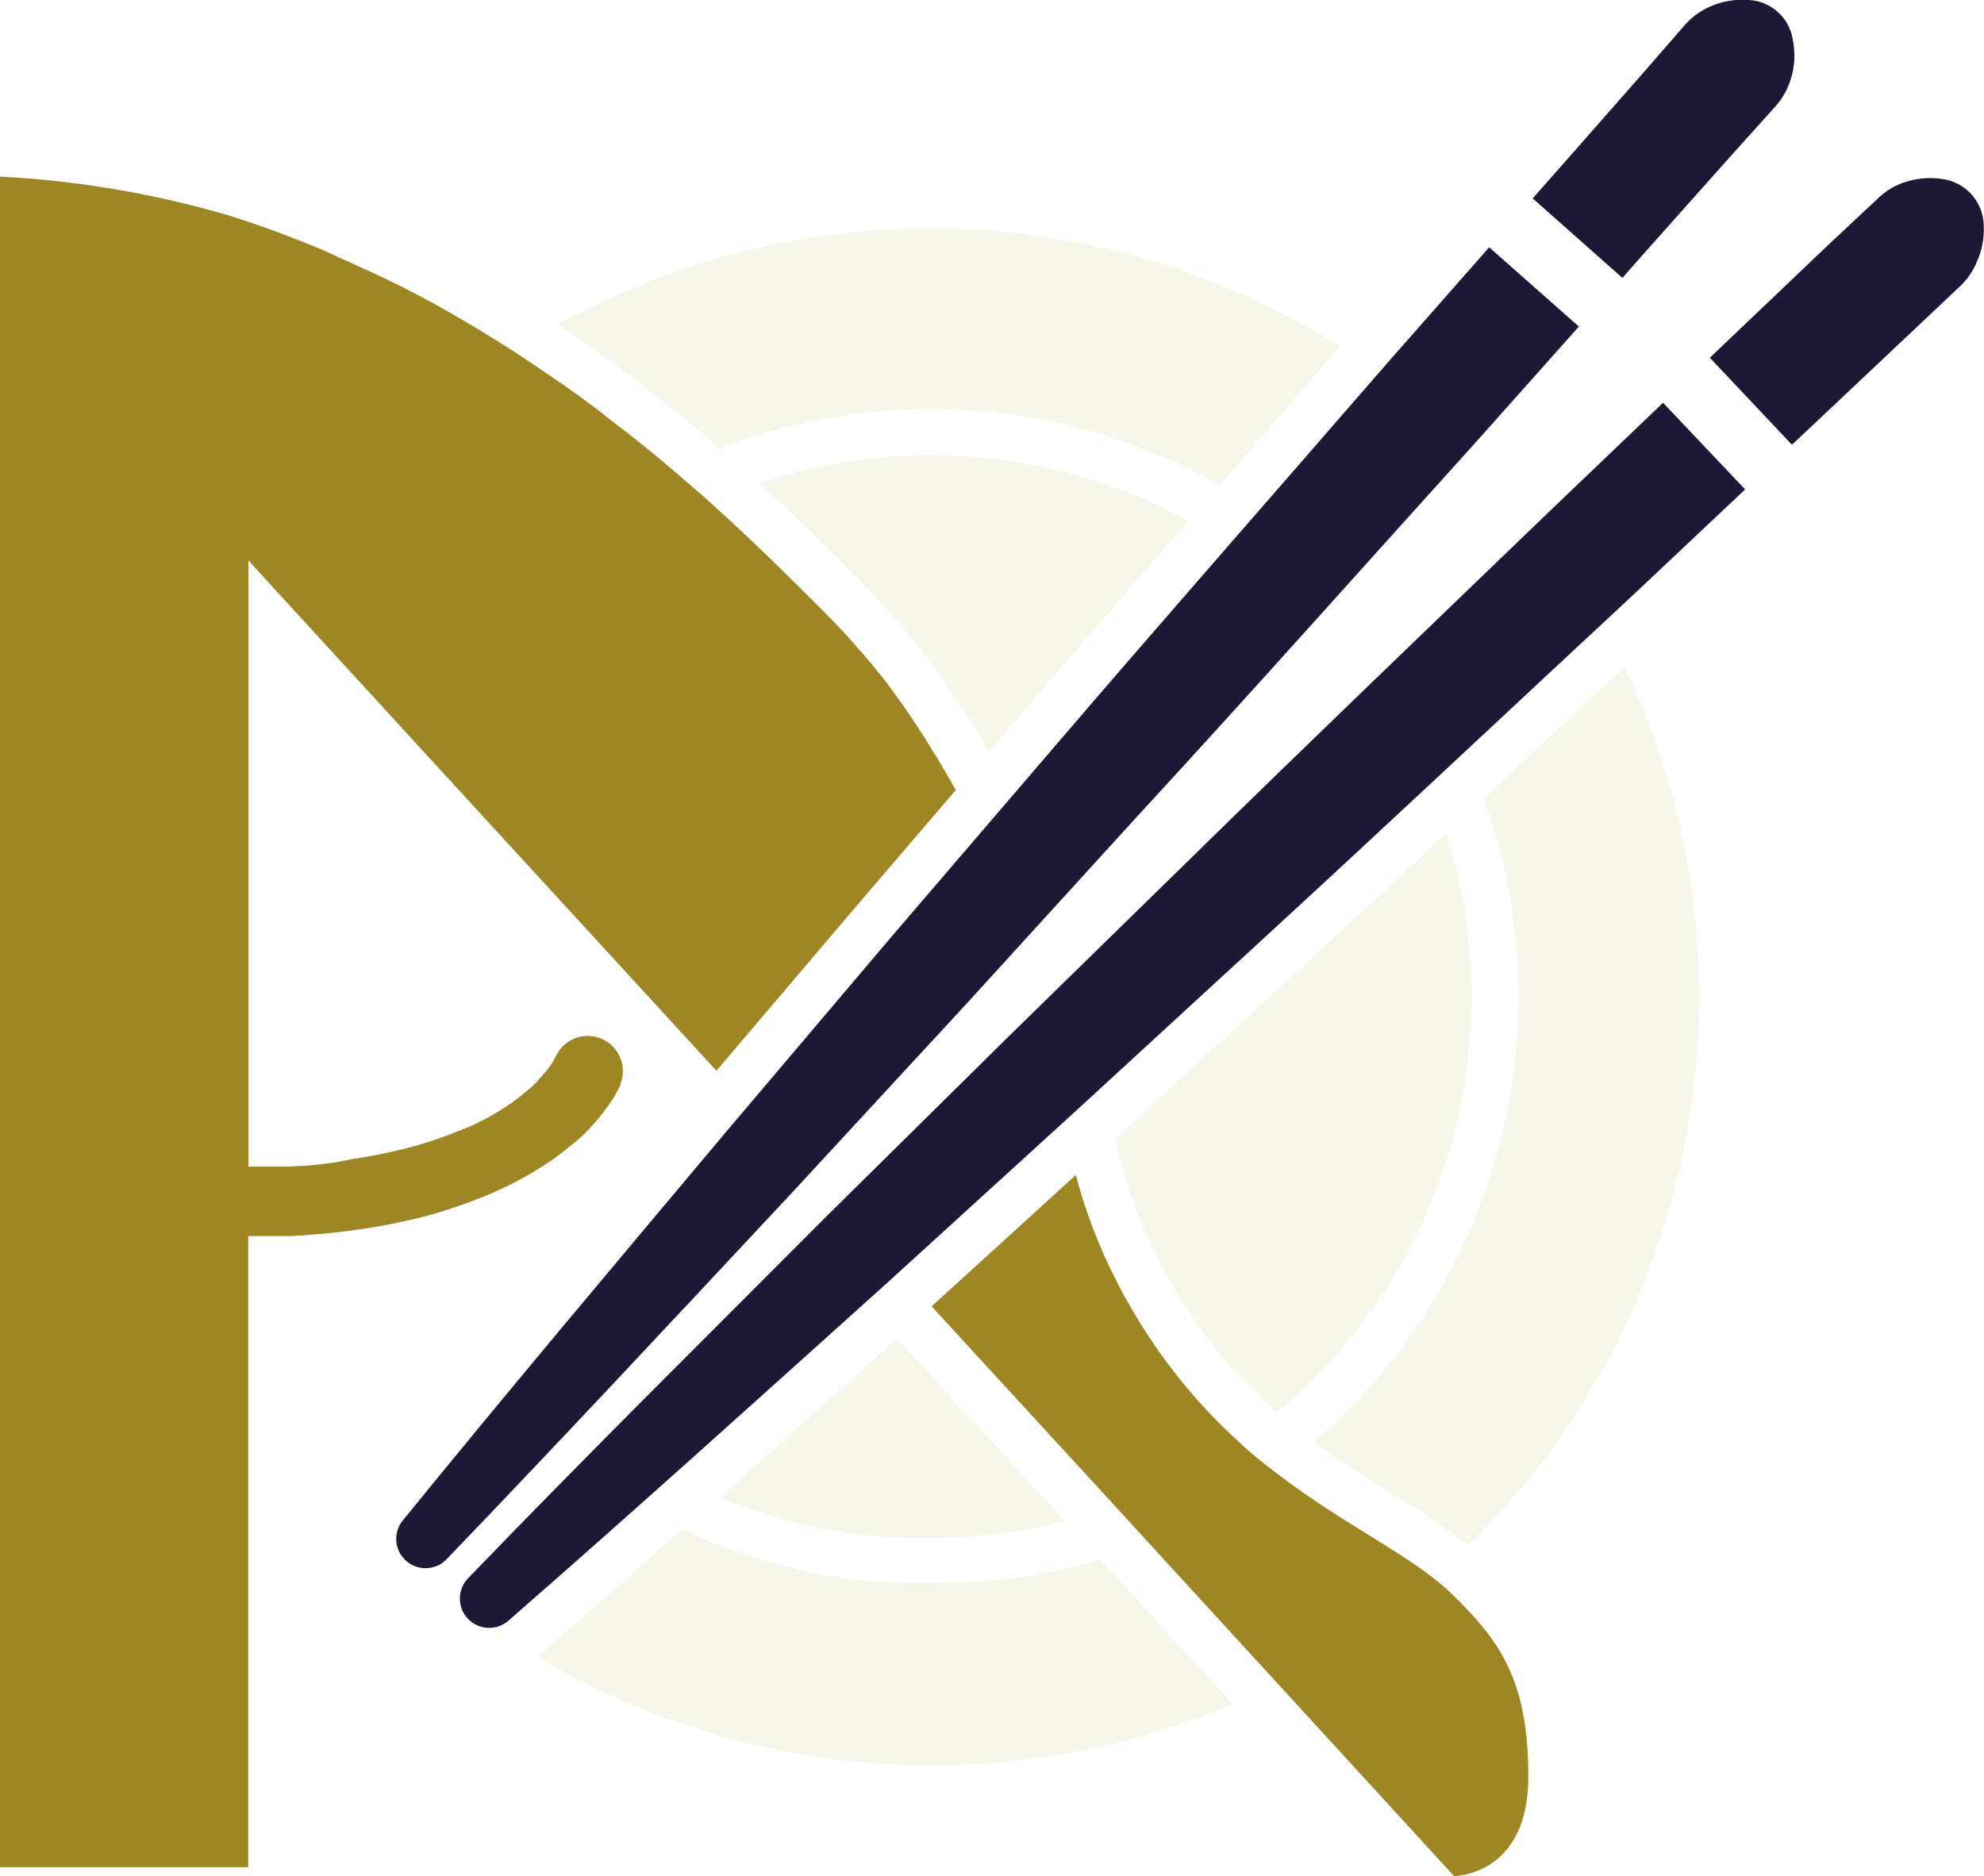
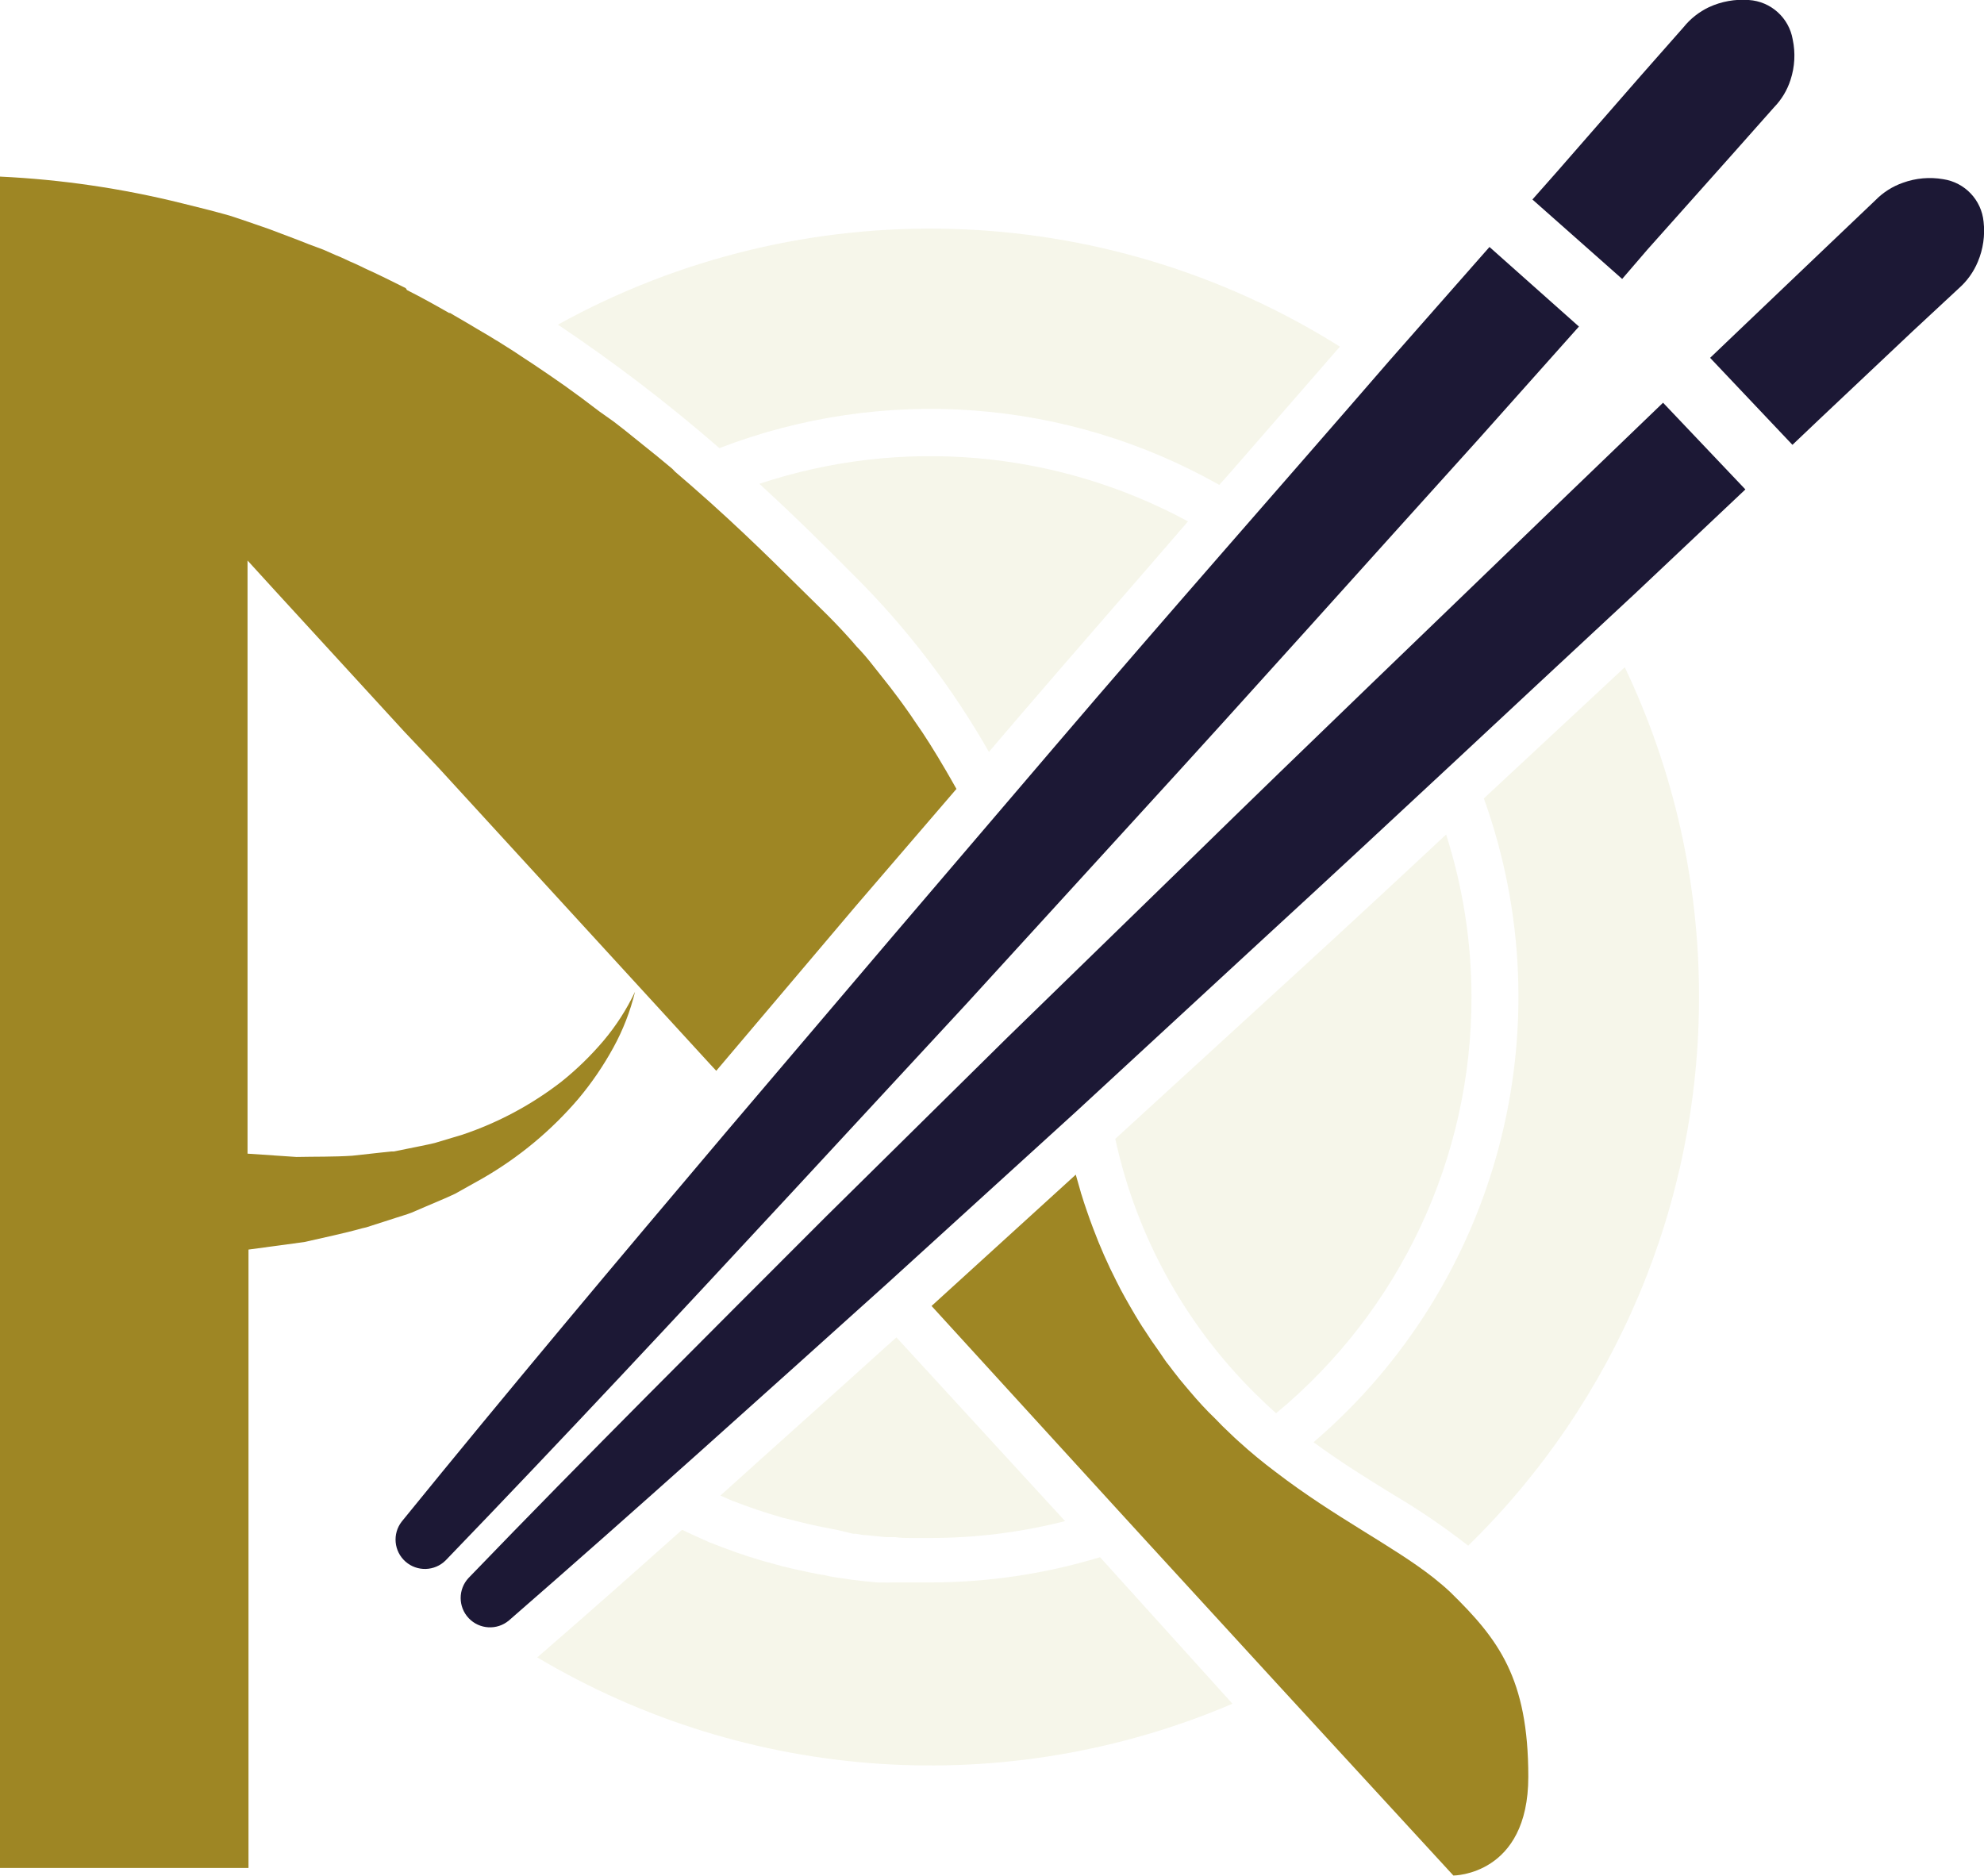
- <svg xmlns="http://www.w3.org/2000/svg" viewBox="0 0 169.2 159.96">
+ <svg xmlns="http://www.w3.org/2000/svg" viewBox="0 0 144.59 136.69">
  <defs>
    <style>.cls-1{fill:#9e8624;}.cls-2{fill:#f6f6ea;}.cls-3{fill:#1c1835;}</style>
  </defs>
  <g id="图层_2" data-name="图层 2">
    <g id="图层_1-2" data-name="图层 1">
-       <path class="cls-1" d="M81.57,67.31,73,77.32l-11.9,14L37.48,65.58l-2.89-3.15-11-12L21.19,47.8V99.5l1.12,0,1.1,0,1.06,0,1-.06c.81,0,1.59-.12,2.34-.2S29.32,99,30,98.86l1.08-.17c1.42-.25,2.72-.53,3.91-.85a32.67,32.67,0,0,0,3.37-1.09l.74-.29L40,96.1c.3-.13.6-.27.88-.42a19.31,19.31,0,0,0,4.37-2.91,2.68,2.68,0,0,0,.3-.28l.28-.27A1.89,1.89,0,0,0,46,92c.09-.1.19-.2.27-.3s.25-.29.36-.42a6.65,6.65,0,0,0,.72-1.08,3,3,0,0,1,2.75-1.85,3.13,3.13,0,0,1,1.15.22,3,3,0,0,1,1.64,3.94.39.39,0,0,1,0,.06l-.11.22c-.07.15-.17.35-.31.59s-.19.33-.32.52-.27.4-.44.62a17.32,17.32,0,0,1-2,2.3c-.29.27-.61.56-1,.86l-.84.67-.46.34c-.31.23-.64.45-1,.68l-.53.34a28.8,28.8,0,0,1-2.57,1.42l-.77.36c-.52.25-1.07.48-1.64.7l-.89.34c-.92.34-1.9.66-3,1-.3.09-.62.17-.94.25-.63.16-1.29.31-2,.46-.34.08-.68.15-1,.21h0c-.85.16-1.72.31-2.64.43s-1.87.25-2.86.34-1.85.15-2.82.2l-.86,0-1.3,0c-.46,0-.94,0-1.42,0v53.82H0V15.06a84.89,84.89,0,0,1,19.53,3.32q3.42,1.08,6.66,2.39l1.39.57L29,22c.6.26,1.2.53,1.79.81C33.46,24,36,25.3,38.38,26.67c.8.46,1.59.92,2.37,1.39l1.71,1.05,1.33.84c1.51,1,3,2,4.37,2.95,1,.69,1.92,1.38,2.84,2.07l1.25,1c.45.34.89.68,1.32,1,.77.6,1.52,1.2,2.24,1.8.51.41,1,.83,1.49,1.24,1.15,1,2.25,1.93,3.29,2.86,4,3.61,7.21,6.83,9.49,9.11.8.8,1.58,1.61,2.32,2.43.22.24.44.49.65.74.5.56,1,1.12,1.45,1.69s1,1.19,1.41,1.79l.73,1c.24.32.47.65.7,1s.45.64.67,1l.66,1c.21.32.42.64.62,1q.7,1.11,1.35,2.22c.31.54.62,1.08.92,1.62A0,0,0,0,0,81.57,67.31Z" />
-       <path class="cls-1" d="M130.34,151.53C130.34,160,124,160,124,160l-15.06-16.44-11-12-2.88-3.15-15.61-17,12.3-11.2c.13.5.27,1,.42,1.48a.88.88,0,0,0,.07.23c.14.47.29.93.45,1.39s.35,1,.55,1.53a44,44,0,0,0,2,4.45c.24.49.49,1,.76,1.44s.53.94.81,1.41.56.93.86,1.38.52.81.79,1.2.52.76.8,1.13.33.46.51.68.47.62.71.92a1.71,1.71,0,0,0,.11.14c.3.37.6.73.91,1.09.69.82,1.42,1.61,2.17,2.38.42.43.85.86,1.29,1.27l.7.65c1.05,1,2.1,1.82,3.16,2.62,5,3.87,10,6.31,13.44,9a18.59,18.59,0,0,1,1.47,1.26C127.78,139.79,130.34,143.11,130.34,151.53Z" />
-       <path class="cls-2" d="M101.32,44.43c-4.72,5.43-9.52,11-14.23,16.45l-2.75,3.21a70.49,70.49,0,0,0-11.43-15l-.48-.48c-1.93-1.93-4.5-4.51-7.67-7.41a46.15,46.15,0,0,1,36.56,3.19Z" />
-       <path class="cls-2" d="M125.49,85a46,46,0,0,1-16.61,35.45q-.6-.52-1.2-1.08A43.4,43.4,0,0,1,95.12,97.11L110.46,83c4.29-3.94,8.61-7.94,12.88-11.92A45.82,45.82,0,0,1,125.49,85Z" />
-       <path class="cls-2" d="M90.83,129.73a46.26,46.26,0,0,1-11.49,1.44c-.55,0-1.09,0-1.63,0s-.89,0-1.34-.07l-.78,0-1-.09c-.22,0-.44,0-.66-.08s-.68-.07-1-.12l-.11,0h-.11l-1.41-.22-1.27-.24-.28-.06-1.53-.35-1.51-.4c-1.45-.41-2.88-.9-4.27-1.44l-1-.43c4.74-4.24,9.44-8.47,14.07-12.63l1-.87Z" />
-       <path class="cls-2" d="M105.11,145.31a65.65,65.65,0,0,1-59.3-4,1.84,1.84,0,0,0,.22-.17c4.06-3.53,8.11-7.12,12.14-10.71.4.2.81.38,1.22.55s.82.36,1.23.52.83.33,1.25.48.58.22.87.32a6.26,6.26,0,0,0,.61.21c.31.11.63.22.95.31l.26.08c.37.12.76.24,1.14.34.76.22,1.53.42,2.3.59s1.35.3,2,.43l.73.13c.34.07.69.12,1,.17.65.1,1.3.19,2,.26.37,0,.74.08,1.11.1a2.42,2.42,0,0,0,.47,0c.25,0,.5.05.76.06s.63,0,1,.05l.75,0c.51,0,1,0,1.55,0A50.09,50.09,0,0,0,93.85,133Z" />
-       <path class="cls-2" d="M114.28,29.55l-8.4,9.65Q105,40.28,104,41.36a50,50,0,0,0-42.63-3.14A138.2,138.2,0,0,0,47.58,27.67a65.6,65.6,0,0,1,66.7,1.88Z" />
-       <path class="cls-2" d="M144.89,85a65.34,65.34,0,0,1-19.68,46.81,59.14,59.14,0,0,0-6.54-4.45c-2.1-1.3-4.37-2.71-6.64-4.38a50.07,50.07,0,0,0,14.52-54.9l4.92-4.59,7.09-6.6A65.16,65.16,0,0,1,144.89,85Z" />
-       <path class="cls-3" d="M82.43,85.6,97,69.61C106.78,59,116.4,48.18,126.09,37.46l8.56-9.61L127,21.09l-8.51,9.67c-9.46,10.91-19,21.76-28.39,32.72L76,79.92,62,96.44c-9.29,11.06-18.6,22.1-27.72,33.32A2.5,2.5,0,0,0,38,133.07c10-10.4,19.87-21,29.72-31.54Z" />
-       <path class="cls-3" d="M140.49,21.29l7.21-8.09,3.6-4a6.23,6.23,0,0,0,1.4-2.38,6.72,6.72,0,0,0,.19-3.45A4,4,0,0,0,149.15,0a6.78,6.78,0,0,0-3.4.6,6.17,6.17,0,0,0-2.19,1.68L140,6.37l-7.15,8.13-2.14,2.42,7.65,6.78Z" />
-       <path class="cls-3" d="M132.53,43.24c-10.38,10-20.82,20-31.14,30.12L85.9,88.51,70.48,103.74C60.26,114,50,124.14,40,134.52a2.5,2.5,0,0,0,3.44,3.63C54.31,128.66,65,119,75.77,109.31l16-14.58,15.95-14.66c10.64-9.77,21.16-19.67,31.74-29.5l9.37-8.83-7-7.39Z" />
-       <path class="cls-3" d="M169.16,18.91a4.07,4.07,0,0,0-3.44-3.63,6.86,6.86,0,0,0-3.44.31A6.12,6.12,0,0,0,160,17.07L156,20.81l-7.84,7.47-2.34,2.23,7,7.42,2.35-2.21,7.88-7.43,3.94-3.72a6,6,0,0,0,1.6-2.24A6.76,6.76,0,0,0,169.16,18.91Z" />
+       <path class="cls-1" d="M111.38,129.49c0,7.2-5.46,7.2-5.46,7.2l-12.87-14-9.36-10.21-2.46-2.69L67.89,95.18,78.4,85.61l.36,1.26a1.17,1.17,0,0,0,.06.2c.12.4.25.79.39,1.19s.3.87.47,1.3a36.74,36.74,0,0,0,1.68,3.81c.21.42.42.83.65,1.23s.45.8.69,1.2.48.8.74,1.18.44.69.67,1,.45.65.69,1a6.22,6.22,0,0,0,.43.58c.2.27.4.53.61.79l.09.12c.26.32.52.62.78.93.59.7,1.21,1.38,1.86,2,.35.37.72.74,1.1,1.09.19.19.4.38.6.56.89.81,1.79,1.55,2.7,2.23,4.31,3.31,8.57,5.4,11.48,7.69.45.36.87.71,1.26,1.08C109.19,119.46,111.38,122.29,111.38,129.49Z" />
+       <path class="cls-2" d="M86.58,38c-4,4.64-8.13,9.36-12.16,14.05l-2.35,2.75A60.12,60.12,0,0,0,62.3,42l-.41-.41c-1.64-1.65-3.84-3.85-6.55-6.33A39.48,39.48,0,0,1,86.58,38Z" />
+       <path class="cls-2" d="M107.24,72.65A39.33,39.33,0,0,1,93,103q-.51-.45-1-.93A37.17,37.17,0,0,1,81.28,83l13.11-12c3.67-3.36,7.36-6.78,11-10.18A39,39,0,0,1,107.24,72.65Z" />
+       <path class="cls-2" d="M77.62,110.86a39.73,39.73,0,0,1-9.82,1.23c-.47,0-.93,0-1.39,0s-.76,0-1.15-.06c-.22,0-.44,0-.67,0l-.81-.08-.56-.06c-.29,0-.58-.06-.86-.11h-.19L61,111.5l-1.08-.21-.24-.05c-.45-.09-.88-.19-1.31-.3L57,110.6c-1.24-.35-2.46-.77-3.65-1.23L52.5,109c4-3.62,8.07-7.23,12-10.79l.83-.74Z" />
+       <path class="cls-2" d="M89.82,124.17a56.07,56.07,0,0,1-50.67-3.38,1.3,1.3,0,0,0,.18-.15c3.47-3,6.94-6.08,10.38-9.15.34.17.69.33,1,.47s.7.31,1,.45l1.07.41.74.27a5.52,5.52,0,0,0,.53.18c.26.09.53.19.81.26a.81.81,0,0,0,.22.07c.32.1.65.21,1,.29.65.19,1.31.36,2,.51s1.15.25,1.73.36c.21,0,.42.08.63.12s.59.1.88.14c.55.09,1.11.16,1.67.22l.95.09a2.69,2.69,0,0,0,.4,0,4.74,4.74,0,0,0,.65,0c.27,0,.54,0,.81,0l.65,0c.43,0,.88,0,1.32,0a42.71,42.71,0,0,0,12.4-1.84Z" />
+       <path class="cls-2" d="M97.66,25.25,90.48,33.5c-.53.61-1.07,1.23-1.62,1.84a42.77,42.77,0,0,0-36.43-2.68,118,118,0,0,0-11.77-9,56.1,56.1,0,0,1,57,1.61Z" />
+       <path class="cls-2" d="M123.82,72.65a55.86,55.86,0,0,1-16.82,40,52.33,52.33,0,0,0-5.59-3.8c-1.8-1.11-3.74-2.31-5.68-3.74a42.75,42.75,0,0,0,12.41-46.92l4.21-3.92,6.06-5.64A55.69,55.69,0,0,1,123.82,72.65Z" />
+       <path class="cls-3" d="M70.44,73.15,82.92,59.48c8.33-9.1,16.55-18.31,24.83-27.47l7.32-8.21L108.55,18l-7.27,8.26C93.19,35.61,85,44.88,77,54.25L65,68.3,53,82.41C45,91.86,37.07,101.3,29.28,110.89a2.14,2.14,0,0,0,3.2,2.83c8.57-8.89,17-17.93,25.4-27Z" />
+       <path class="cls-3" d="M120.06,18.19l6.16-6.91,3.07-3.46a5.1,5.1,0,0,0,1.2-2,5.68,5.68,0,0,0,.16-2.94A3.47,3.47,0,0,0,127.45,0a5.87,5.87,0,0,0-2.9.52A5.3,5.3,0,0,0,122.68,2l-3.06,3.47-6.11,7-1.83,2.07,6.54,5.79Z" />
+       <path class="cls-3" d="M113.25,37c-8.87,8.58-17.79,17.11-26.61,25.74L73.4,75.63l-13.17,13C51.5,97.37,42.75,106.08,34.15,115a2.14,2.14,0,0,0,2.94,3.1c9.32-8.11,18.48-16.38,27.66-24.64L78.44,81,92.07,68.42c9.09-8.35,18.08-16.8,27.13-25.2l8-7.55-6-6.32Z" />
+       <path class="cls-3" d="M144.56,16.16a3.47,3.47,0,0,0-2.94-3.1,5.75,5.75,0,0,0-2.94.26,5.2,5.2,0,0,0-2,1.27l-3.35,3.19-6.7,6.39-2,1.91,6,6.34,2-1.9,6.73-6.35L142.77,21a5.29,5.29,0,0,0,1.37-1.92A5.81,5.81,0,0,0,144.56,16.16Z" />
+       <path class="cls-1" d="M69.7,57.49c-.26-.46-.52-.92-.79-1.38-.37-.63-.75-1.27-1.15-1.9l-.53-.82-.57-.83c-.18-.28-.37-.55-.57-.83s-.39-.55-.6-.83l-.62-.82c-.39-.51-.8-1-1.21-1.53s-.81-1-1.24-1.44c-.18-.21-.36-.43-.55-.63-.63-.7-1.3-1.4-2-2.08-2-1.95-4.68-4.7-8.11-7.78h0l-.87-.77-.52-.46-1.16-1L49,34.17l0,0-1.05-.87-.18-.15-.08-.06-2.15-1.73-.81-.63L43.7,30l-.12-.09h0Q42.4,29,41.15,28.11c-.75-.53-1.53-1.06-2.32-1.59l-.55-.36-.86-.57-1.14-.72-.19-.11-.42-.26L34.82,24c-.56-.34-1.13-.67-1.7-1l-.32-.19-.07,0c-1-.57-2-1.13-3.07-1.67L29.57,21c-1-.5-2-1-3-1.45l-.24-.12c-.28-.14-.56-.26-.84-.38l-.69-.32-.32-.13-.93-.41L22.5,17.8l-.12-.05c-.62-.25-1.25-.48-1.88-.72l-.9-.34c-.66-.24-1.35-.46-2-.69l-.88-.29c-1.21-.34-2.37-.63-3.48-.9A68.23,68.23,0,0,0,0,12.87H0V136.14H18.11V91.07l4.07-.55c1.42-.33,2.82-.61,4.21-1l.3-.07,2.21-.71c.36-.12.73-.22,1.09-.36l1.07-.46c.71-.31,1.42-.59,2.11-.92l2-1.12a26.69,26.69,0,0,0,7-5.82,22.94,22.94,0,0,0,2.53-3.71,16.59,16.59,0,0,0,1.58-4.07A16.49,16.49,0,0,1,44,75.83a22.28,22.28,0,0,1-3.08,3,24.54,24.54,0,0,1-7.23,3.87l-2,.6c-.66.16-1.33.28-2,.42l-1,.2-.18,0-.84.09-2,.22c-1.36.09-2.73.06-4.07.09l-3.56-.24V40.85l2.08,2.28,9.37,10.22L32,56l9.5,10.37L51.78,77.59h0l.42.45,10.16-12,7.35-8.55A0,0,0,0,1,69.7,57.49Z" />
    </g>
  </g>
</svg>
